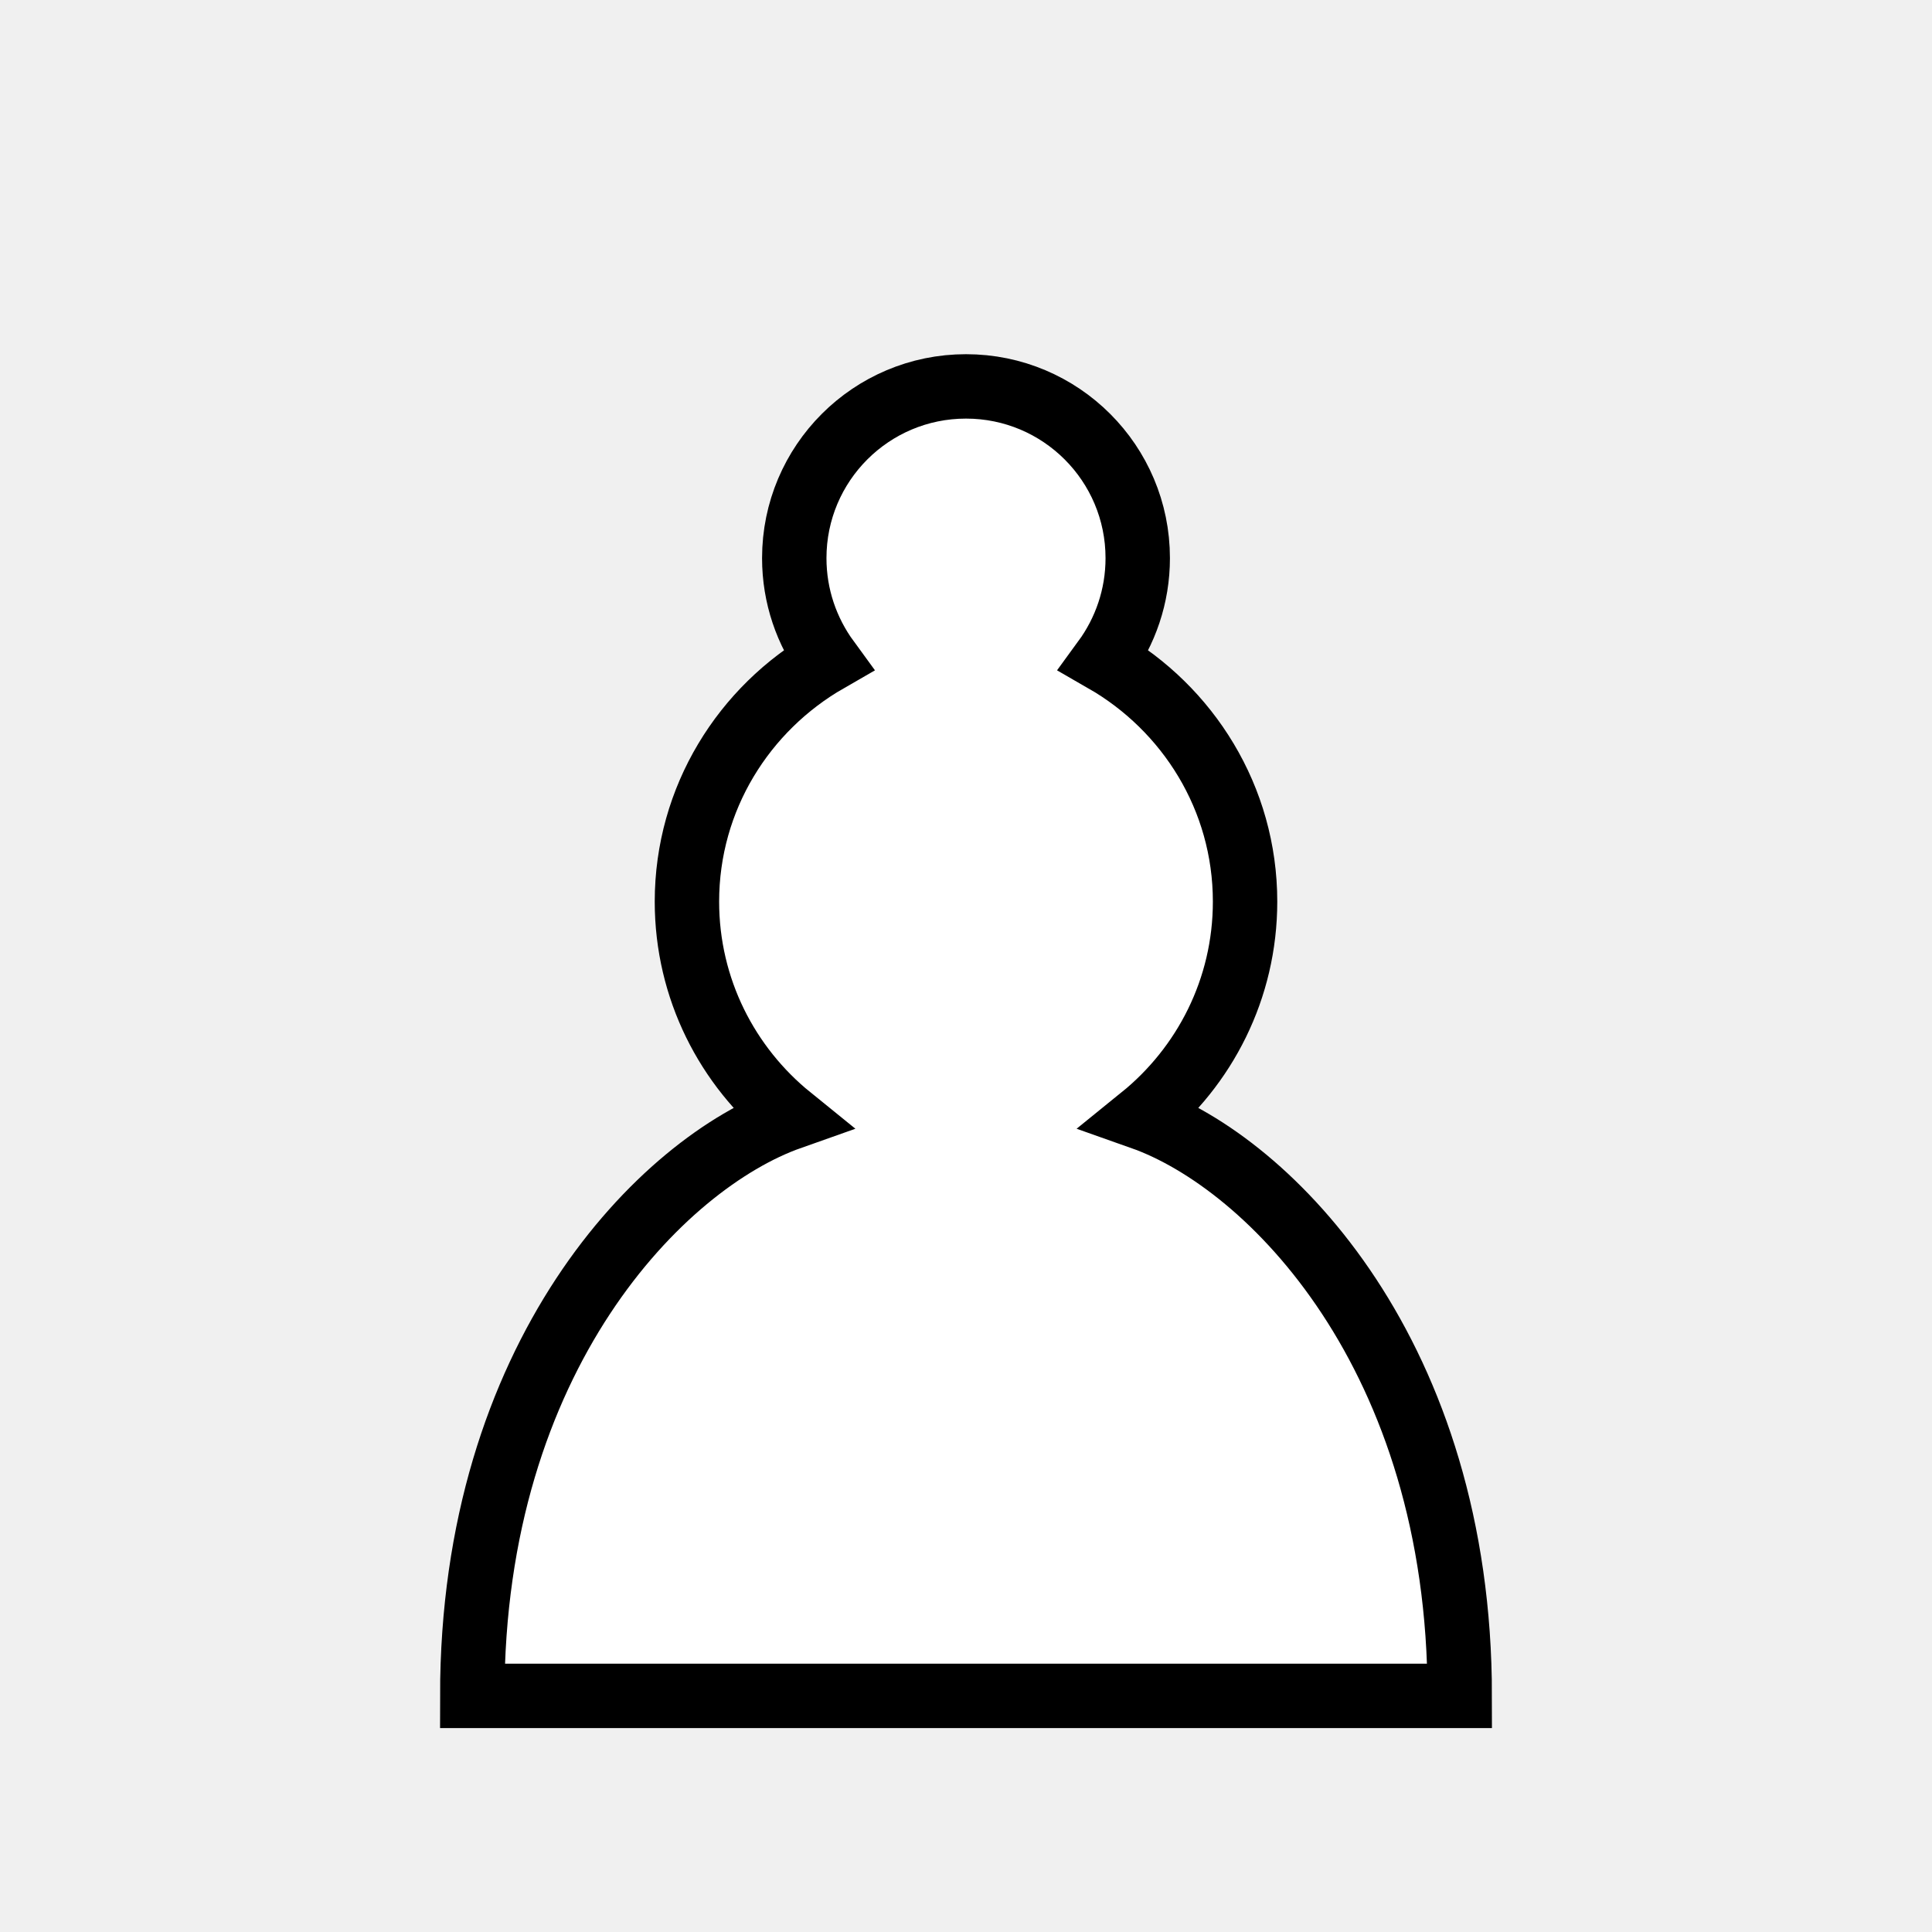
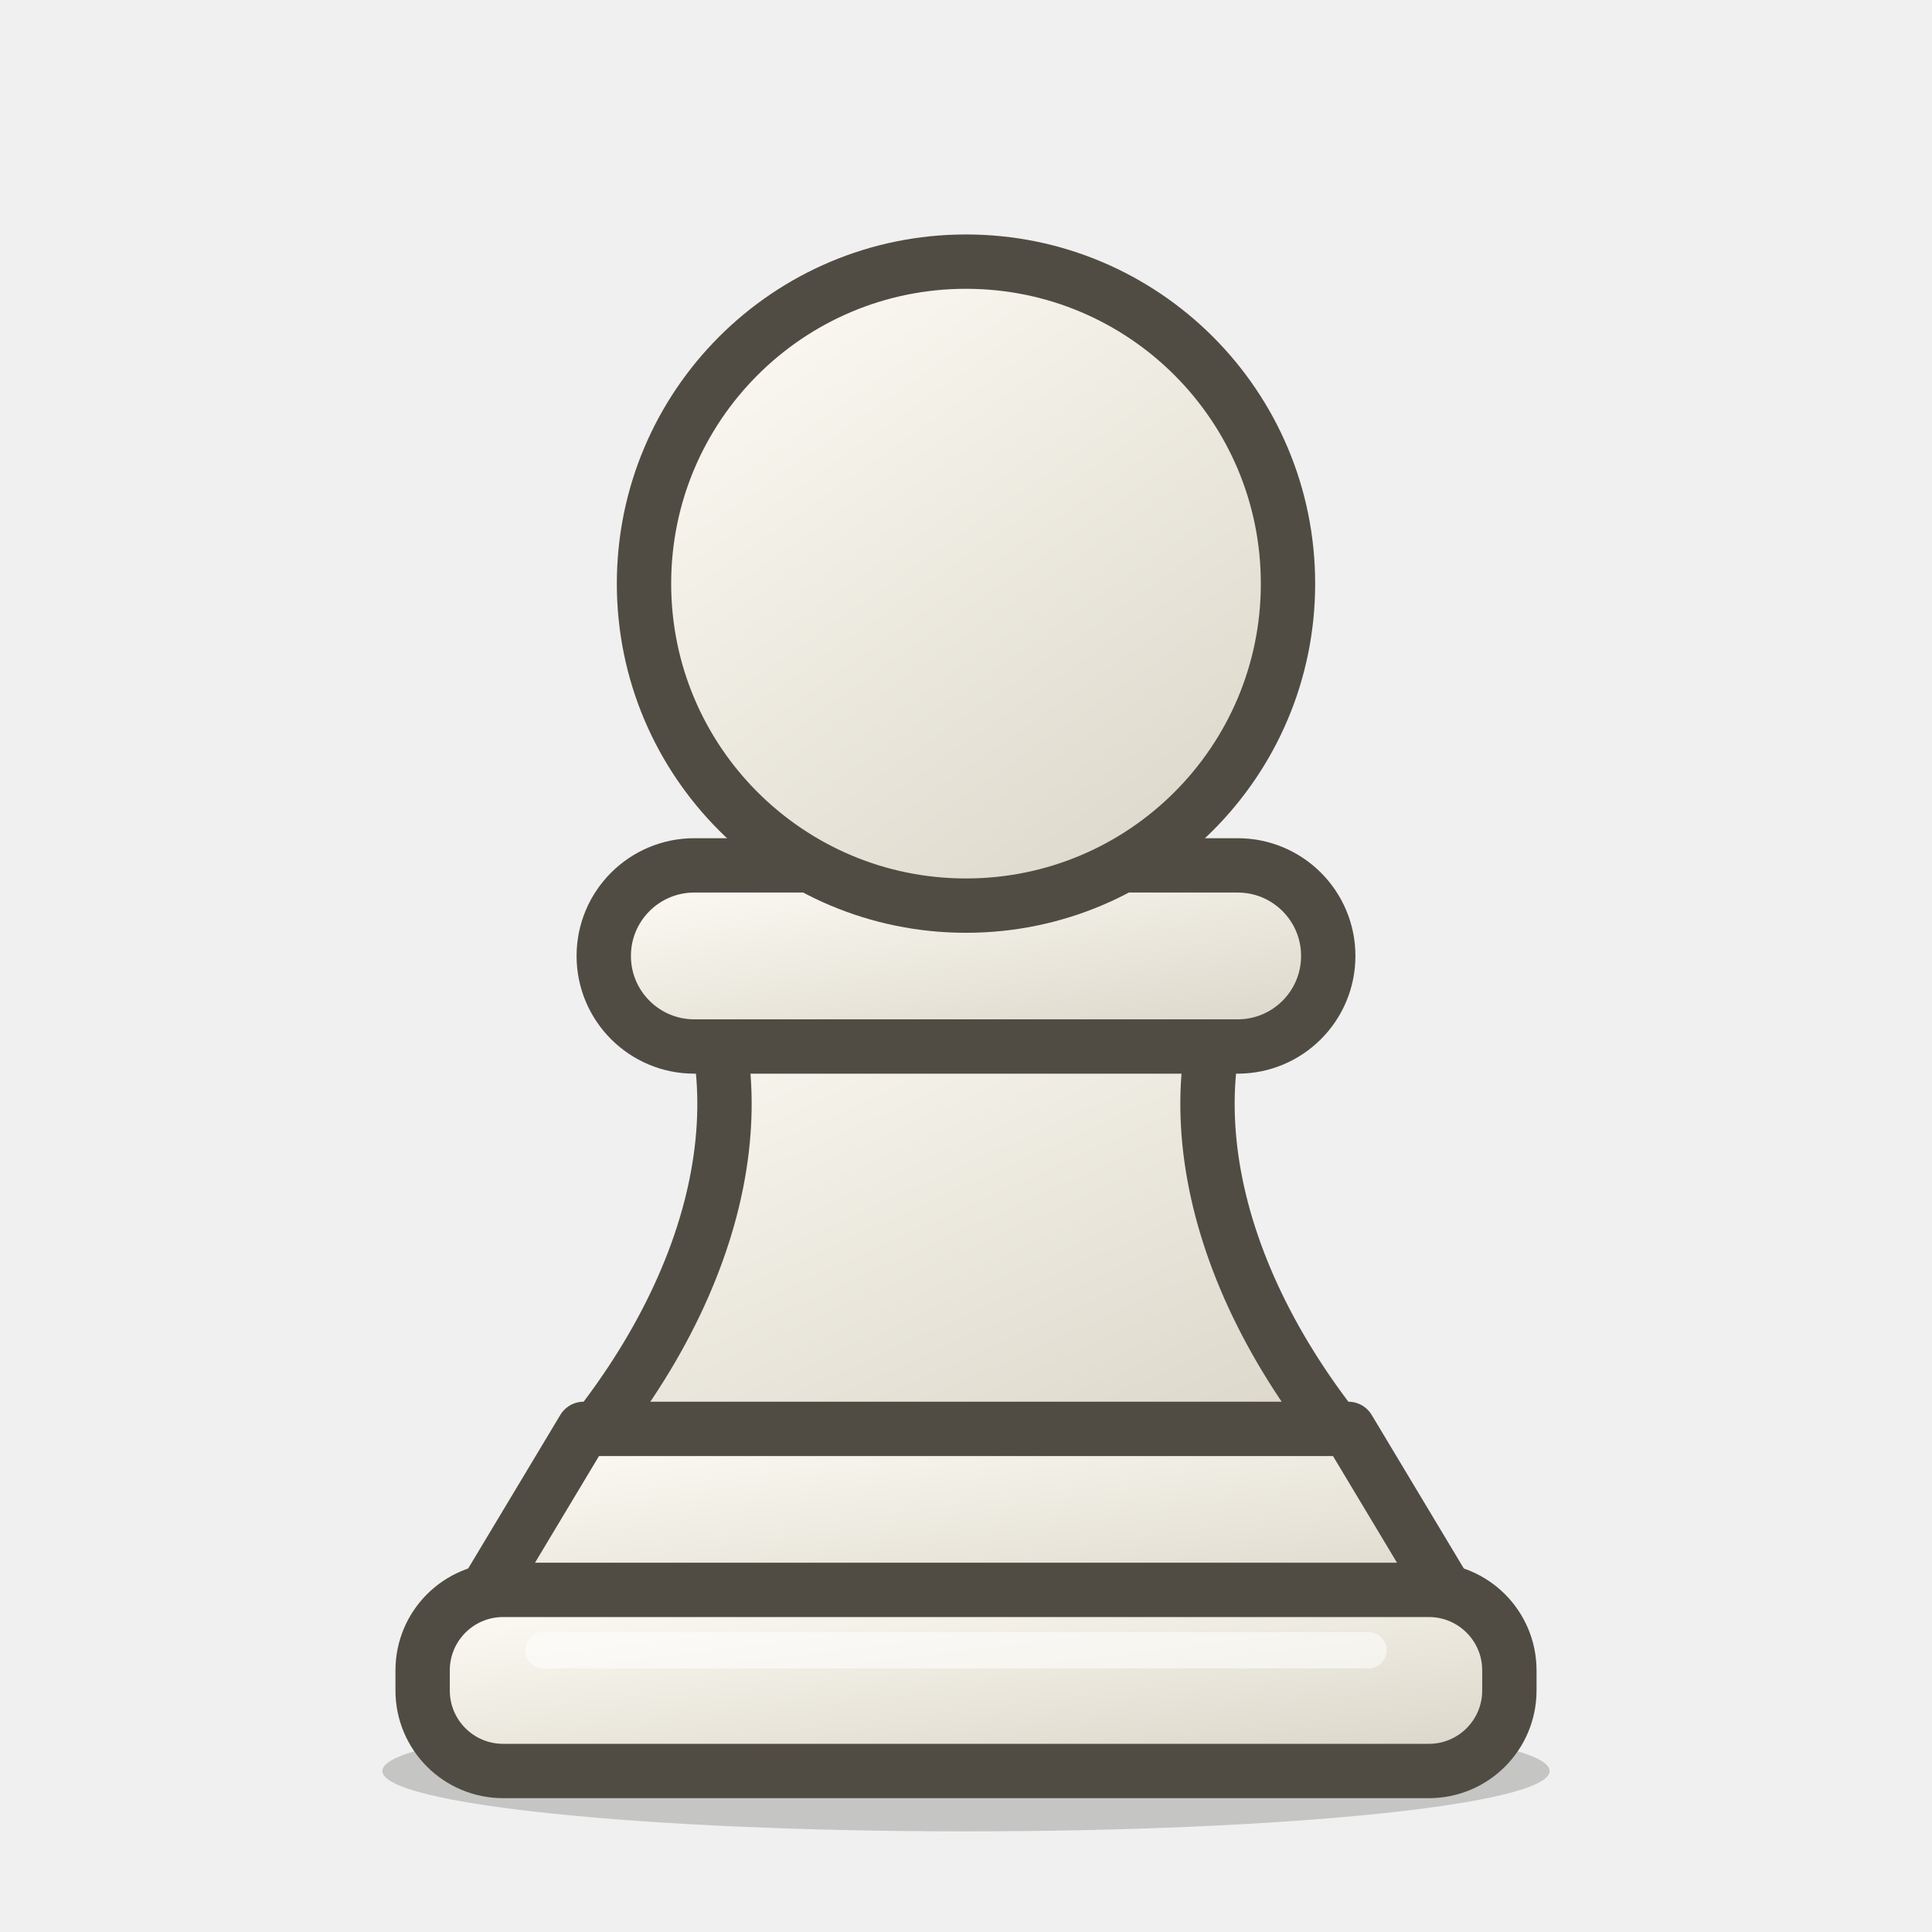
- <svg xmlns="http://www.w3.org/2000/svg" viewBox="0 0 45 45">
-   <path fill="#fff" stroke="#000" stroke-linecap="round" stroke-width="1.5" d="M22.5 9c-2.21 0-4 1.79-4 4 0 .89.29 1.71.78 2.38C17.33 16.5 16 18.59 16 21c0 2.03.94 3.84 2.41 5.03-3 1.06-7.41 5.55-7.41 13.47h23c0-7.92-4.41-12.41-7.41-13.47 1.47-1.19 2.41-3 2.41-5.03 0-2.41-1.33-4.5-3.28-5.62.49-.67.78-1.49.78-2.38 0-2.21-1.79-4-4-4z" />
+ <svg xmlns="http://www.w3.org/2000/svg" viewBox="0 0 96 96">
+   <defs>
+     <linearGradient id="body" x1="0" y1="0" x2="0.7" y2="1">
+       <stop stop-color="#fffdf7" />
+       <stop offset="1" stop-color="#ddd9cc" />
+     </linearGradient>
+   </defs>
+   <ellipse cx="48" cy="88" rx="29" ry="3" fill="#171b14" opacity=".2" />
+   <g fill="url(#body)" stroke="#514c43" stroke-width="2.7" stroke-linecap="round" stroke-linejoin="round">
+     <path d="M34 47C38 54 36 64 28 73H68C60 64 58 54 62 47Z" />
+     <rect x="30" y="43" width="36" height="9" rx="4.5" />
+     <circle cx="48" cy="29" r="16" />
+     <path d="M29 71H67L73 81H23Z" />
+     <rect x="21" y="79" width="54" height="9" rx="4" />
+   </g>
+   <path d="M27 82H68" fill="none" stroke="#ffffff" stroke-width="1.8" stroke-linecap="round" opacity=".55" />
</svg>
